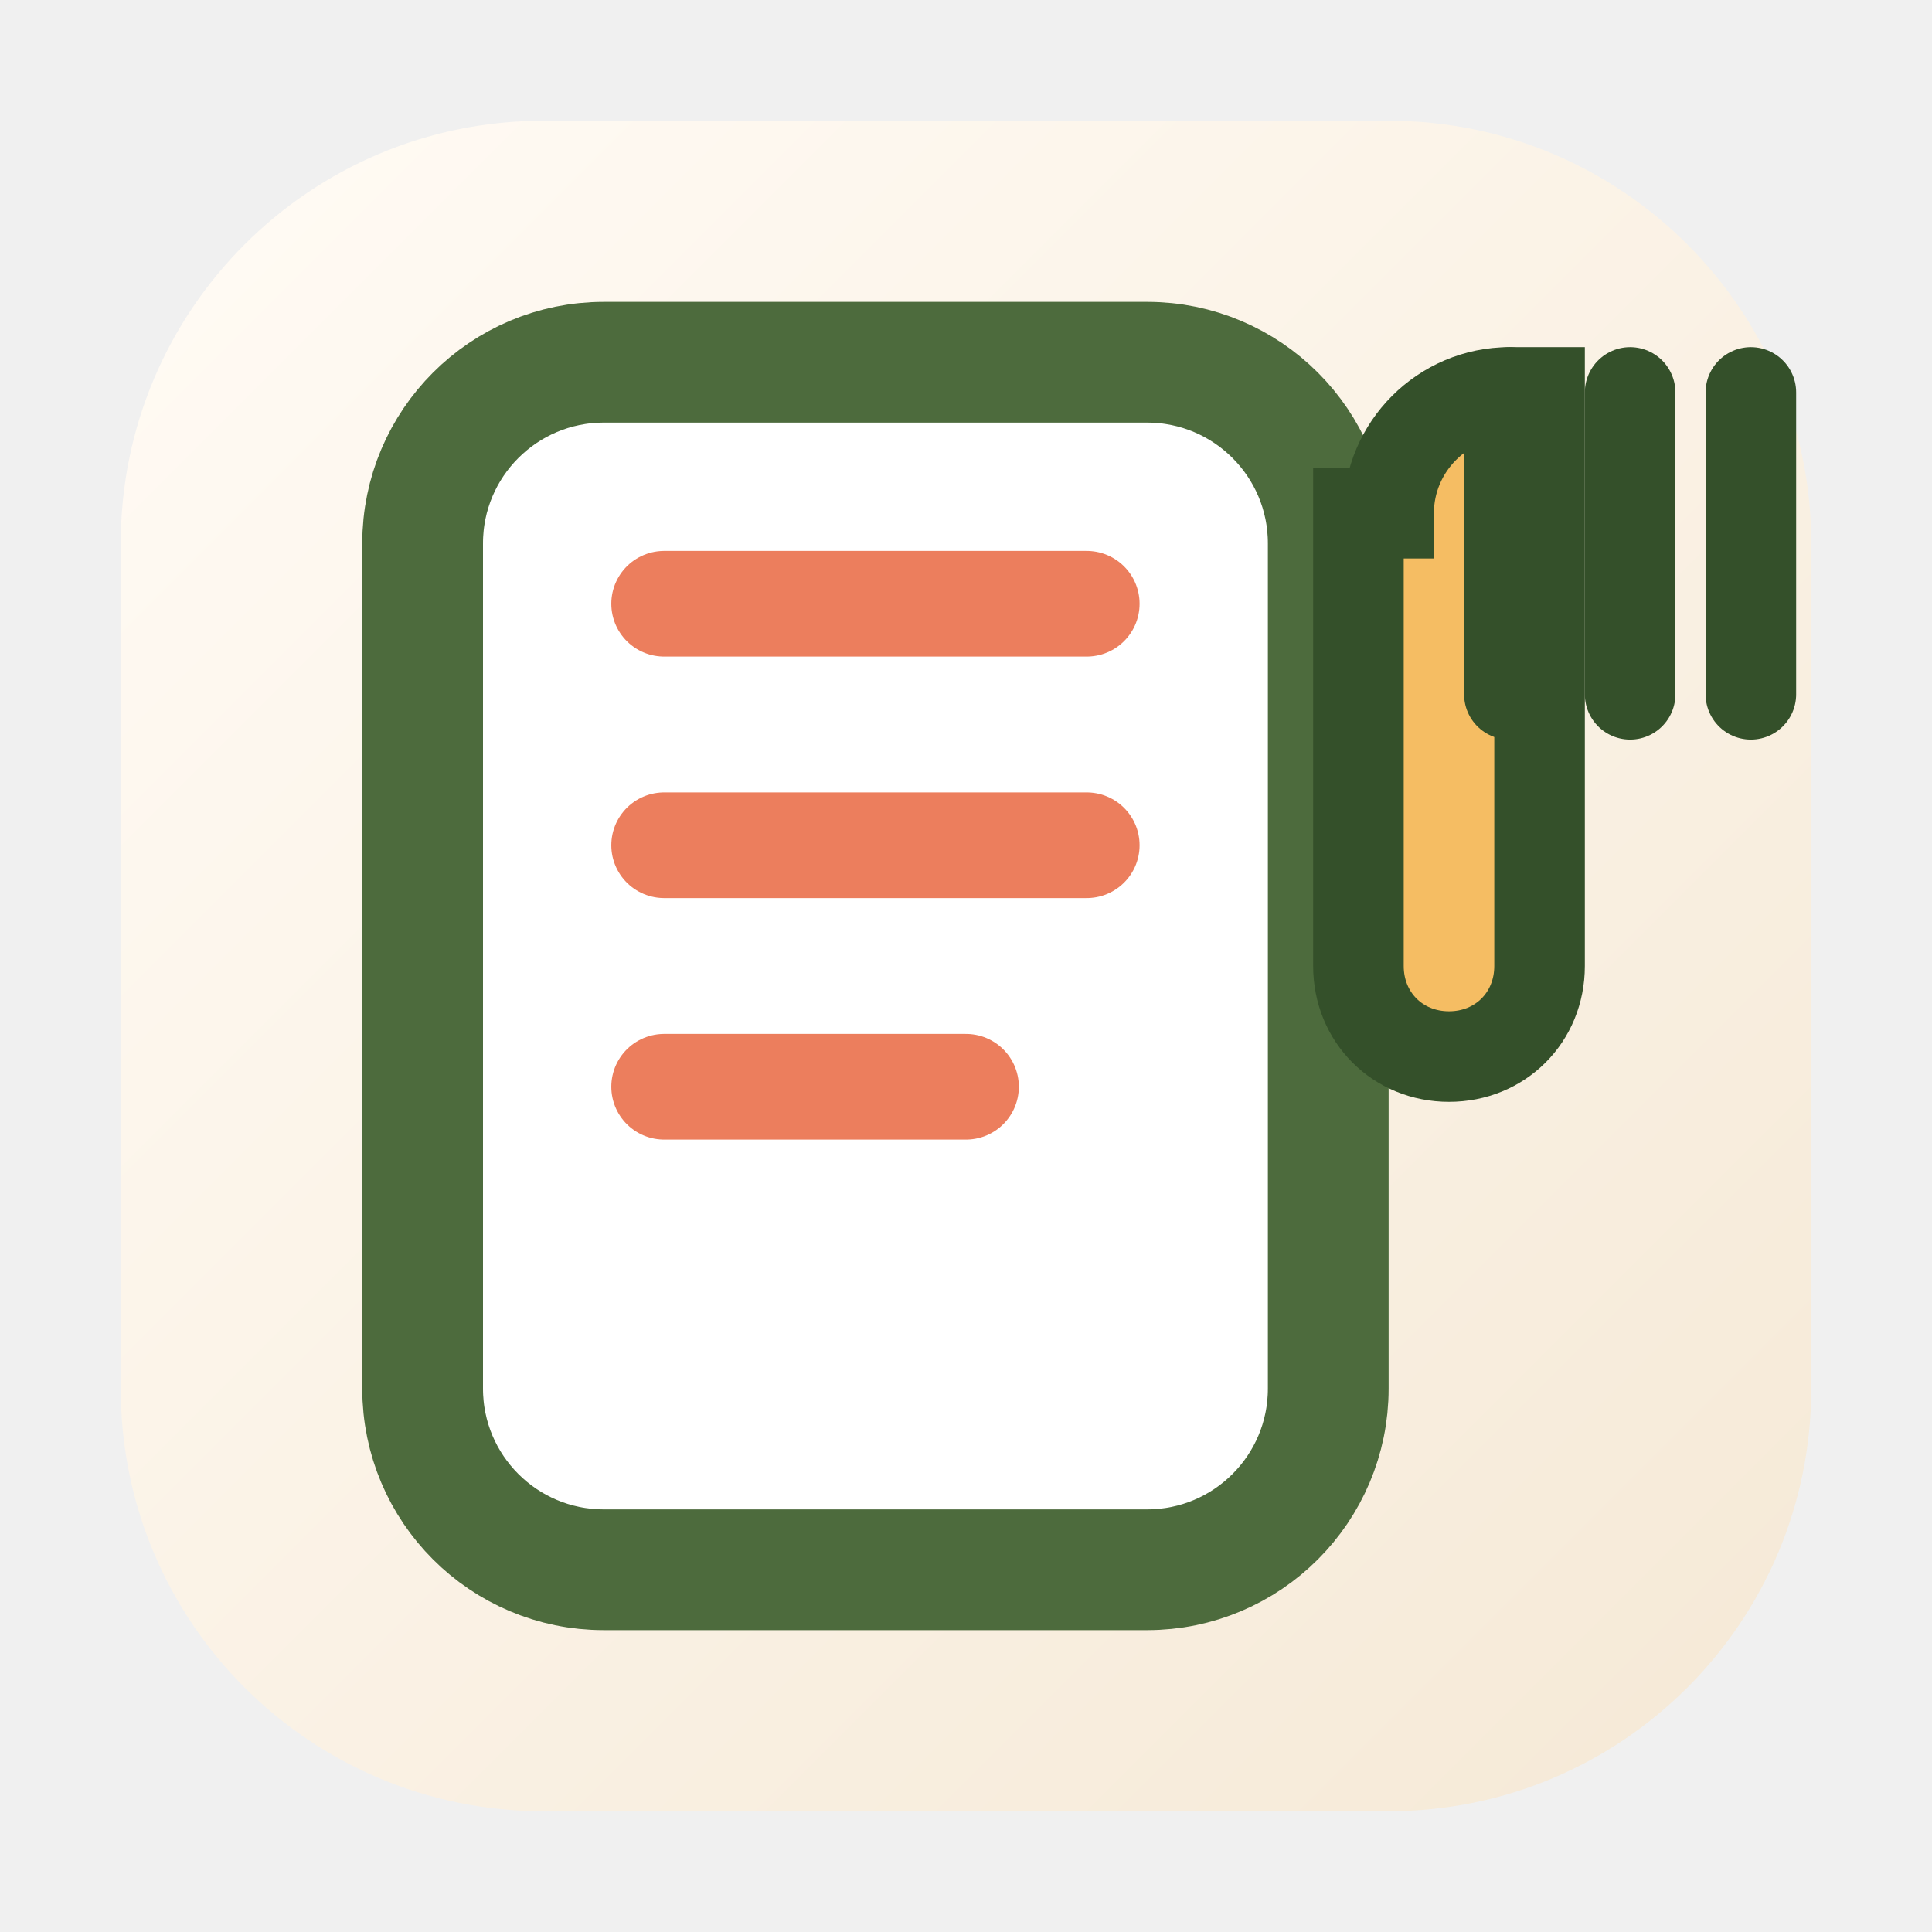
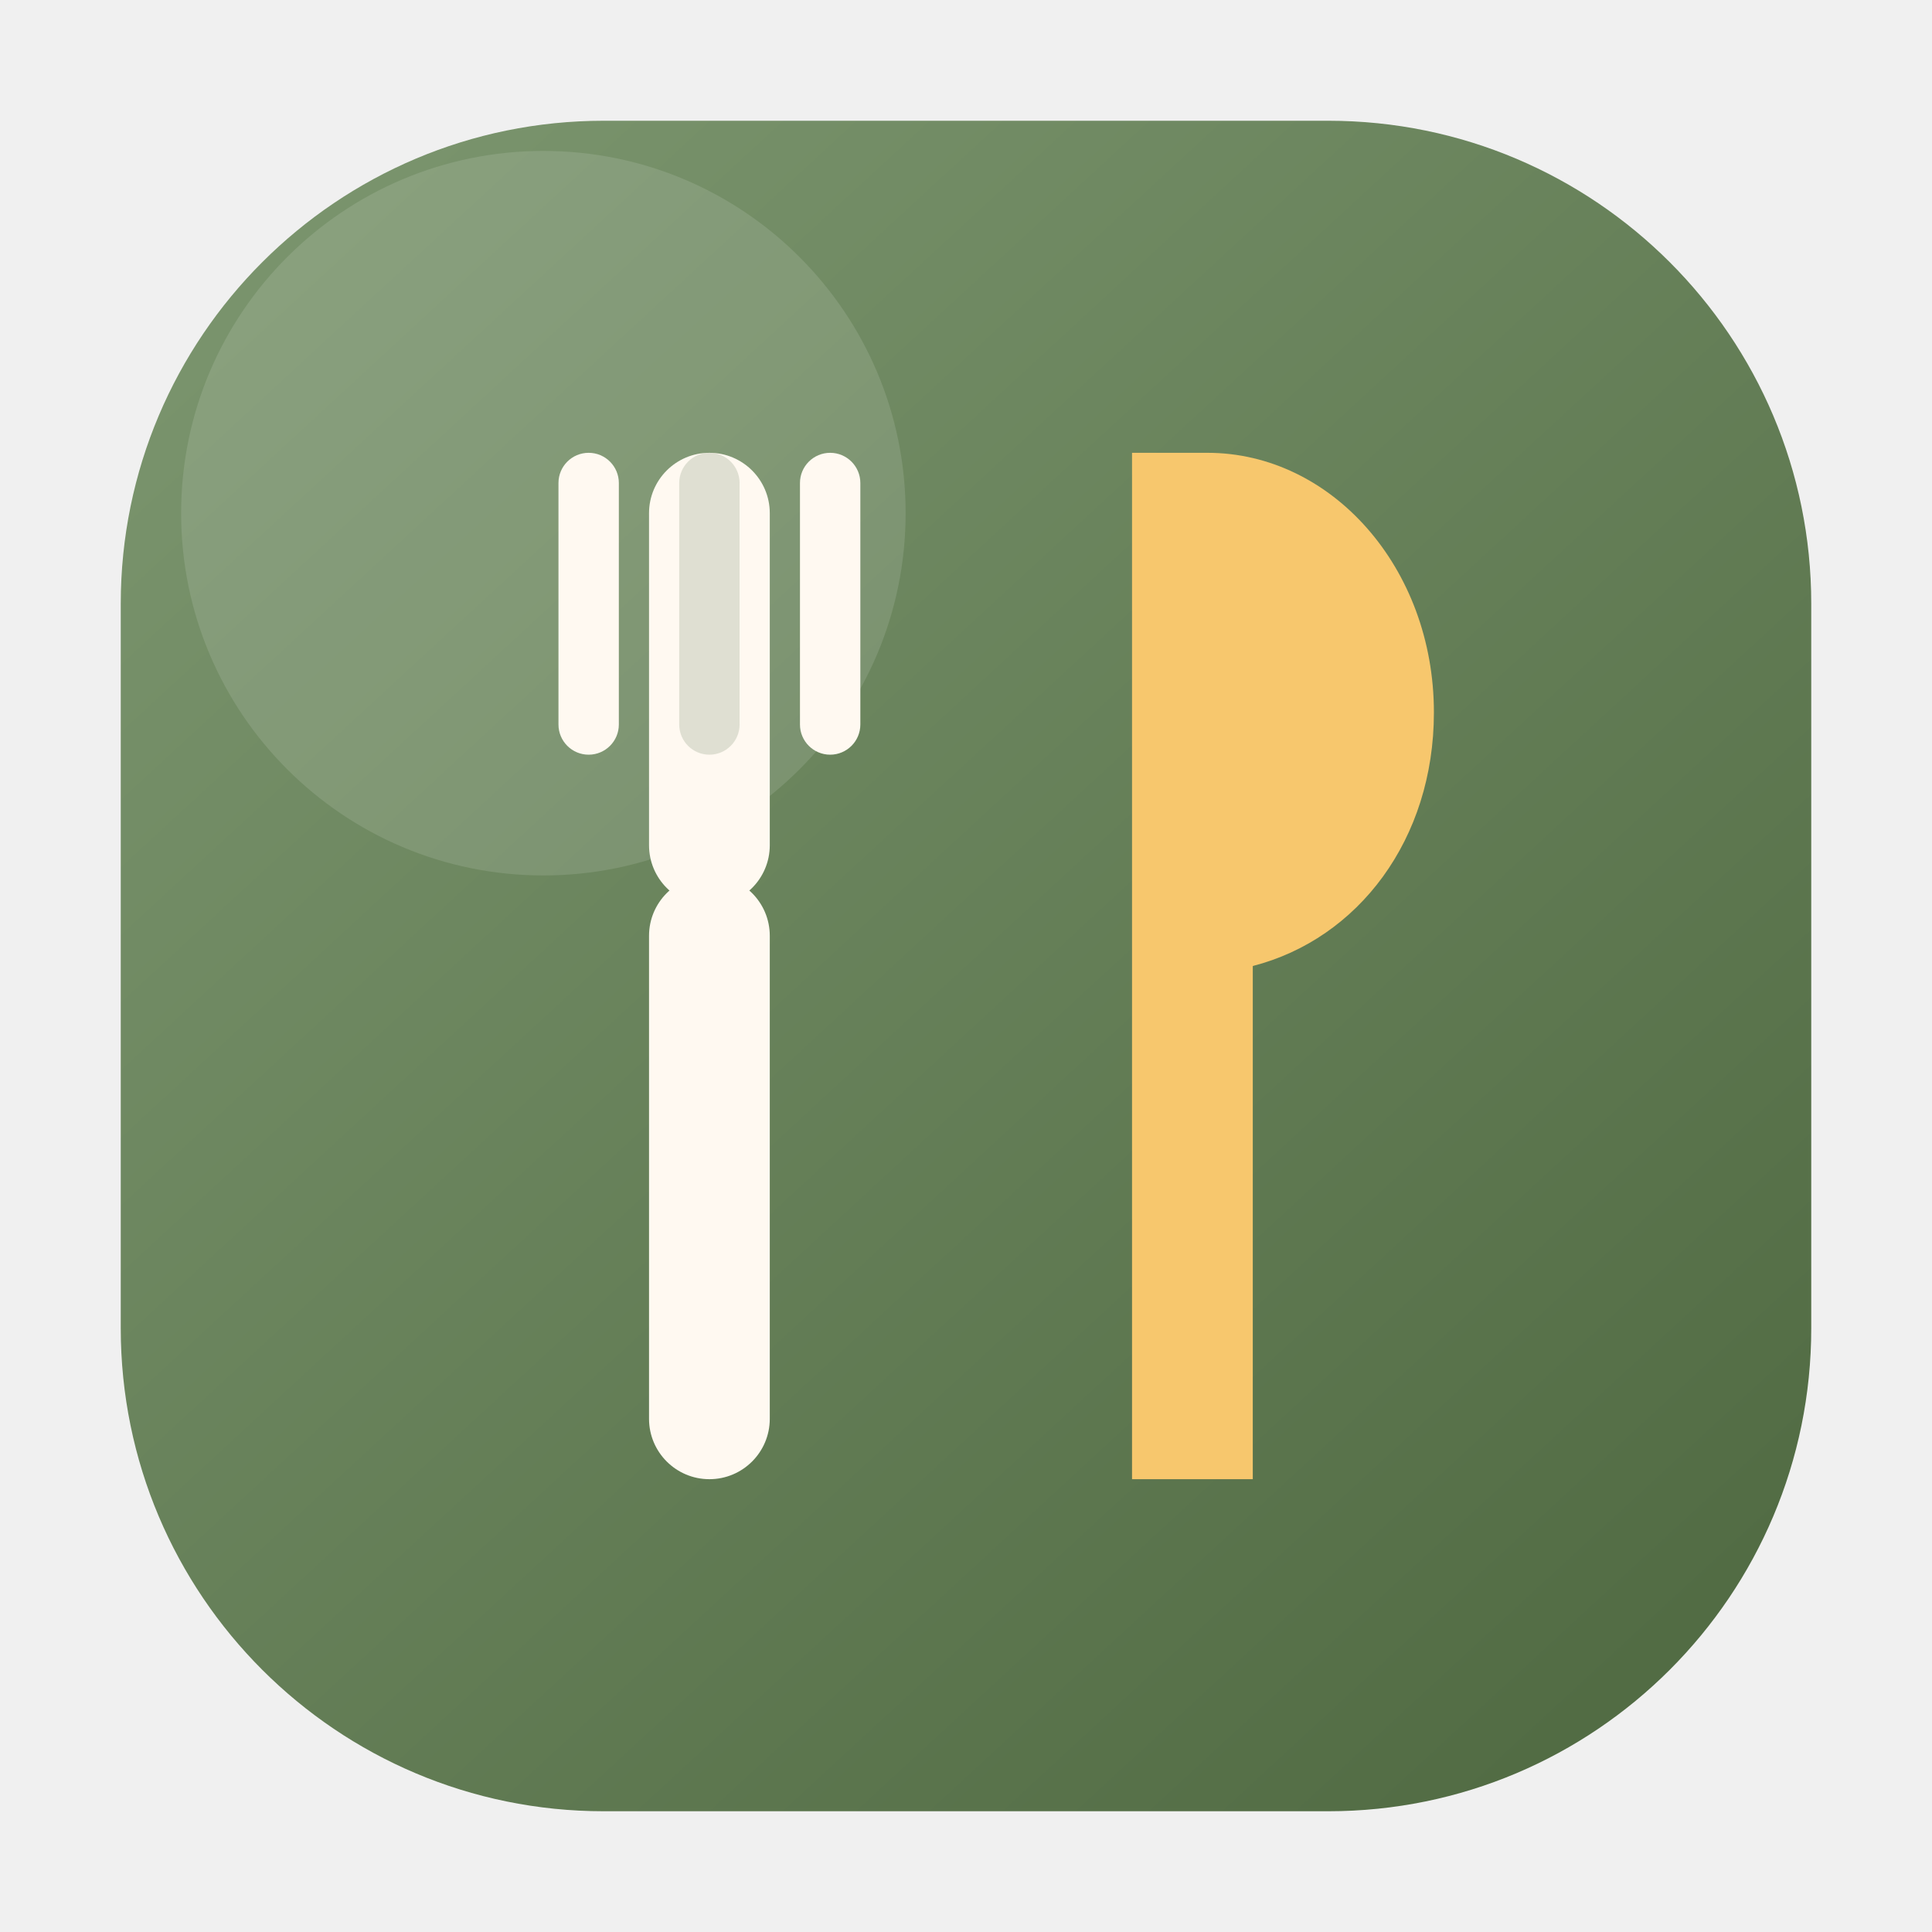
<svg xmlns="http://www.w3.org/2000/svg" viewBox="0 0 64 64" role="img" aria-label="Cookbook favicon">
  <defs>
-     <linearGradient id="cookBg" x1="8" y1="8" x2="56" y2="56" gradientUnits="userSpaceOnUse">
-       <stop offset="0" stop-color="#fffaf3" />
-       <stop offset="1" stop-color="#f6ead8" />
+     <linearGradient id="cookBg" x1="8" y1="6" x2="56" y2="58" gradientUnits="userSpaceOnUse">
+       <stop offset="0" stop-color="#7b956e" />
+       <stop offset="1" stop-color="#506a42" />
    </linearGradient>
  </defs>
-   <rect x="4" y="4" width="56" height="56" rx="14" fill="url(#cookBg)" />
-   <rect x="14" y="12" width="30" height="40" rx="6" fill="#ffffff" stroke="#4d6b3d" stroke-width="4" />
-   <path d="M22 20h14M22 28h14M22 36h10" stroke="#ec7e5d" stroke-linecap="round" stroke-width="3.5" />
-   <path d="M46 17c0-2.2 1.8-4 4-4h1v19c0 1.7-1.3 3-3 3s-3-1.3-3-3V17Z" fill="#f5bd63" stroke="#34502a" stroke-width="3" />
-   <path d="M50 13v10M54 13v10M58 13v10" stroke="#34502a" stroke-linecap="round" stroke-width="3" />
+   <rect x="4" y="4" width="56" height="56" rx="16" fill="url(#cookBg)" />
+   <circle cx="18" cy="17" r="12" fill="#ffffff" opacity=".12" />
+   <rect x="21.5" y="15" width="4" height="15" rx="2" fill="#fff9f1" />
+   <rect x="18.5" y="15" width="2" height="10" rx="1" fill="#fff9f1" />
+   <rect x="22.5" y="15" width="2" height="10" rx="1" fill="#506a42" opacity=".18" />
+   <rect x="26.5" y="15" width="2" height="10" rx="1" fill="#fff9f1" />
+   <rect x="21.5" y="29" width="4" height="20" rx="2" fill="#fff9f1" />
+   <path d="M40 15c4.1 0 7.5 3.8 7.5 8.6 0 4.2-2.5 7.5-6 8.4V49h-4V15Z" fill="#f7c76d" />
</svg>
